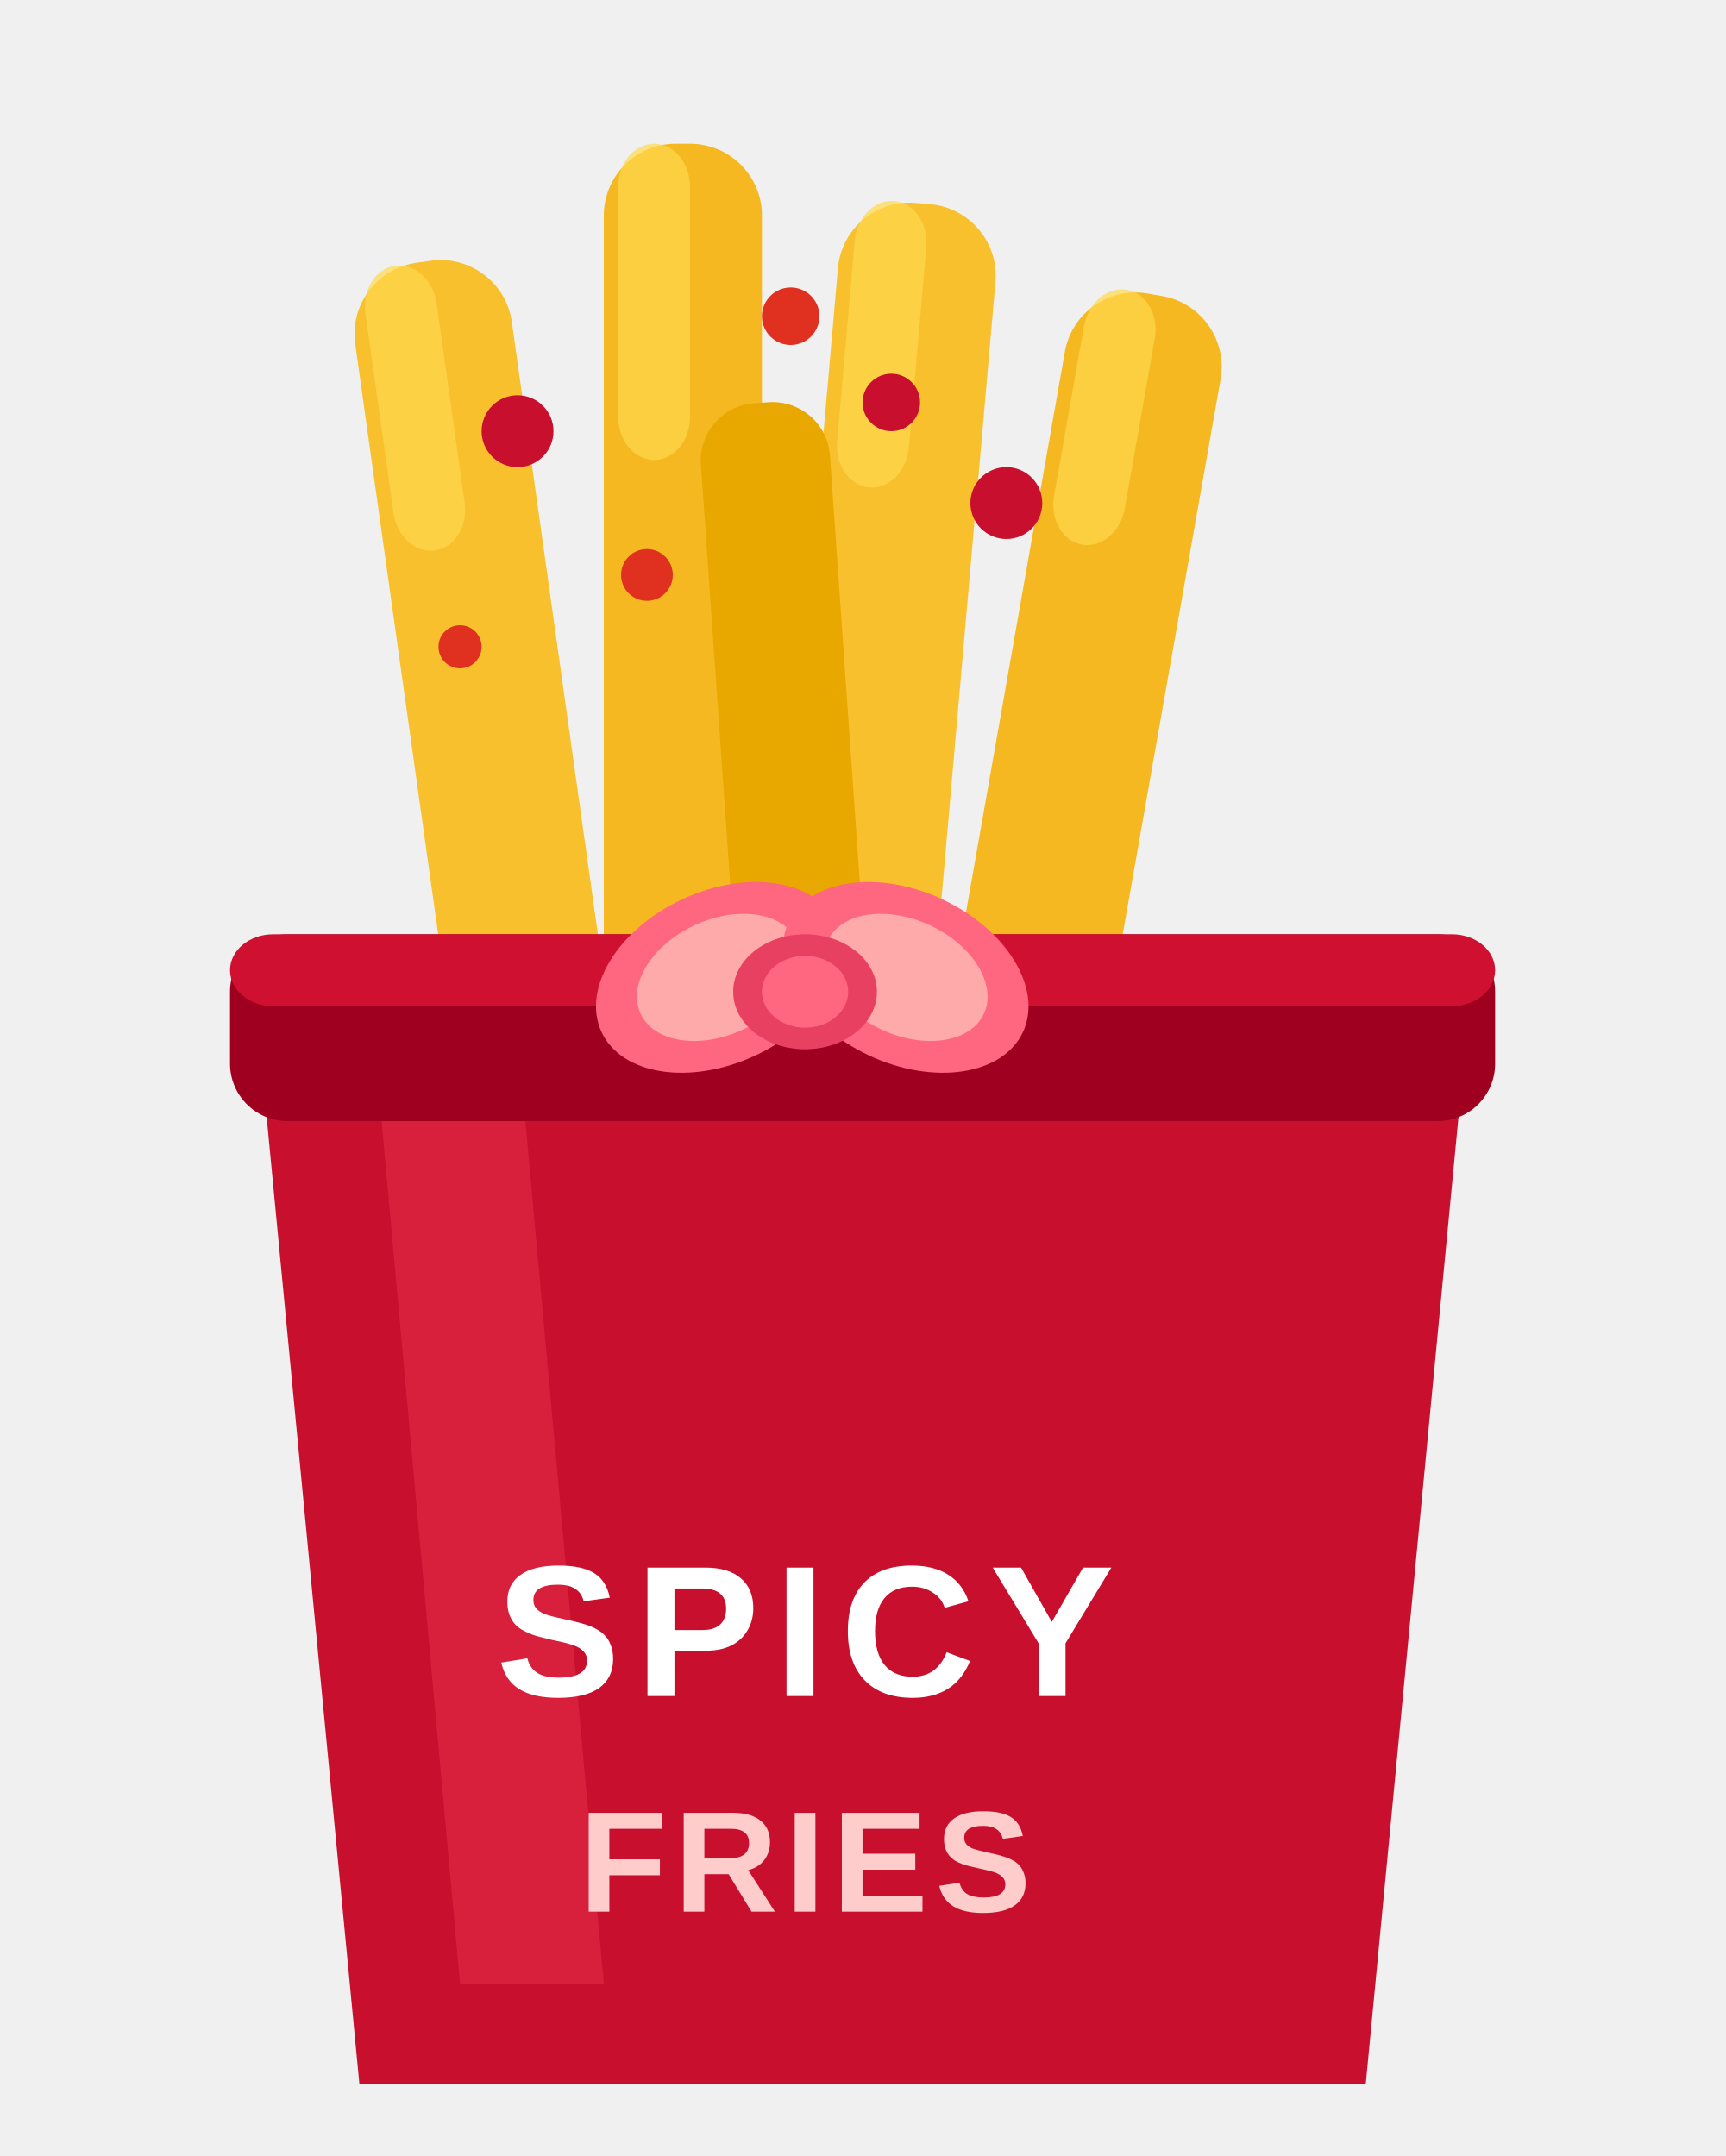
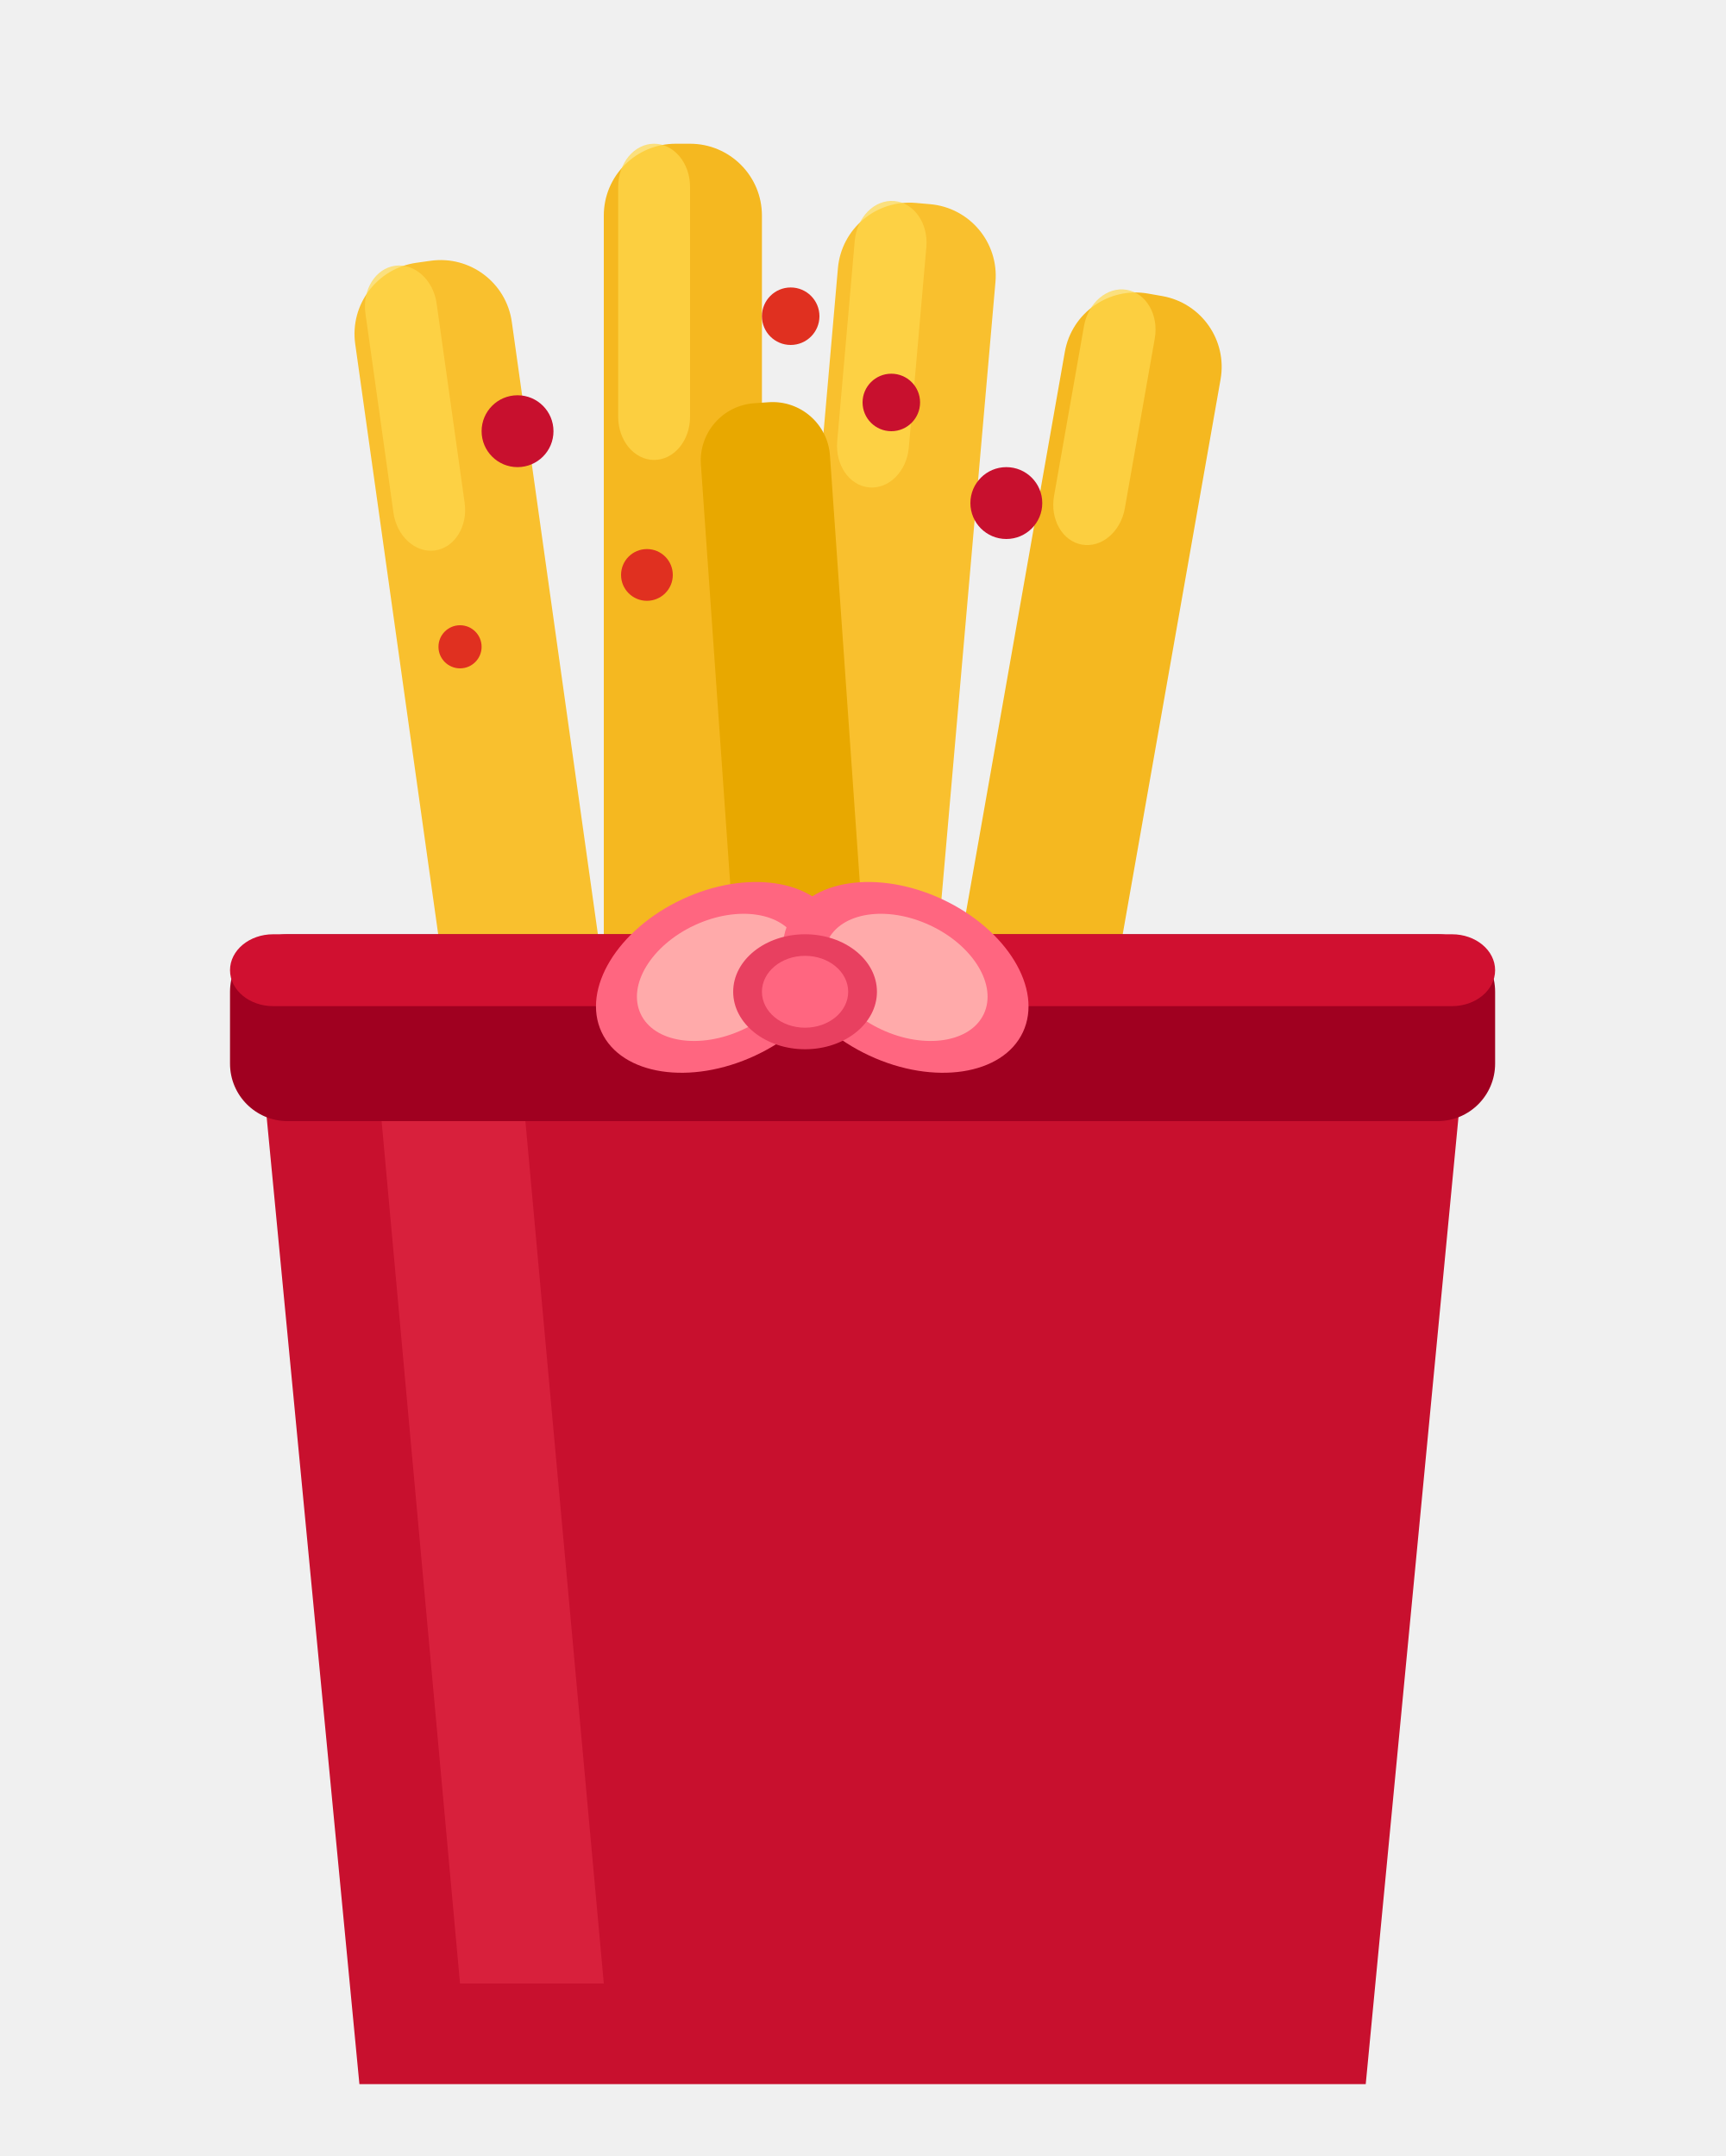
<svg xmlns="http://www.w3.org/2000/svg" viewBox="0 0 120 150" width="120" height="150">
  <rect x="28" y="18" width="11" height="58" rx="5" fill="#f9c02e" transform="rotate(-8 33 47)" />
  <rect x="29" y="18" width="5" height="20" rx="3" fill="#ffd84d" opacity="0.7" transform="rotate(-8 33 47)" />
  <rect x="42" y="10" width="11" height="66" rx="5" fill="#f5b820" />
  <rect x="43" y="10" width="5" height="22" rx="3" fill="#ffd84d" opacity="0.7" />
  <rect x="56" y="14" width="11" height="62" rx="5" fill="#f9c02e" transform="rotate(5 61 45)" />
  <rect x="57" y="14" width="5" height="20" rx="3" fill="#ffd84d" opacity="0.7" transform="rotate(5 61 45)" />
  <rect x="70" y="20" width="11" height="56" rx="5" fill="#f5b820" transform="rotate(10 75 48)" />
  <rect x="71" y="20" width="5" height="18" rx="3" fill="#ffd84d" opacity="0.7" transform="rotate(10 75 48)" />
  <rect x="50" y="28" width="9" height="44" rx="4" fill="#e8a800" transform="rotate(-4 54 50)" />
  <path d="M18 72 L25 145 L95 145 L102 72 Z" fill="#c8102e" />
  <path d="M26 72 L32 138 L42 138 L36 72 Z" fill="#e8304a" opacity="0.5" />
  <rect x="16" y="65" width="88" height="13" rx="4" fill="#a00020" />
  <rect x="16" y="65" width="88" height="5" rx="3" fill="#d01030" />
  <ellipse cx="50" cy="68" rx="9" ry="6" fill="#ff6680" transform="rotate(-25 50 68)" />
  <ellipse cx="50" cy="68" rx="6" ry="4" fill="#ffaaaa" transform="rotate(-25 50 68)" />
  <ellipse cx="63" cy="68" rx="9" ry="6" fill="#ff6680" transform="rotate(25 63 68)" />
  <ellipse cx="63" cy="68" rx="6" ry="4" fill="#ffaaaa" transform="rotate(25 63 68)" />
  <ellipse cx="56" cy="69" rx="5" ry="4" fill="#e84060" />
  <ellipse cx="56" cy="69" rx="3" ry="2.5" fill="#ff6680" />
  <circle cx="36" cy="30" r="2.5" fill="#c8102e" />
  <circle cx="55" cy="22" r="2" fill="#e03020" />
  <circle cx="70" cy="35" r="2.5" fill="#c8102e" />
  <circle cx="45" cy="40" r="1.8" fill="#e03020" />
  <circle cx="62" cy="28" r="2" fill="#c8102e" />
  <circle cx="32" cy="45" r="1.5" fill="#e03020" />
-   <text x="56" y="118" font-family="Arial, sans-serif" font-size="13" font-weight="900" fill="#ffffff" text-anchor="middle" letter-spacing="1">SPICY</text>
-   <text x="56" y="133" font-family="Arial, sans-serif" font-size="10" font-weight="700" fill="#ffcccc" text-anchor="middle" letter-spacing="0.5">FRIES</text>
</svg>
